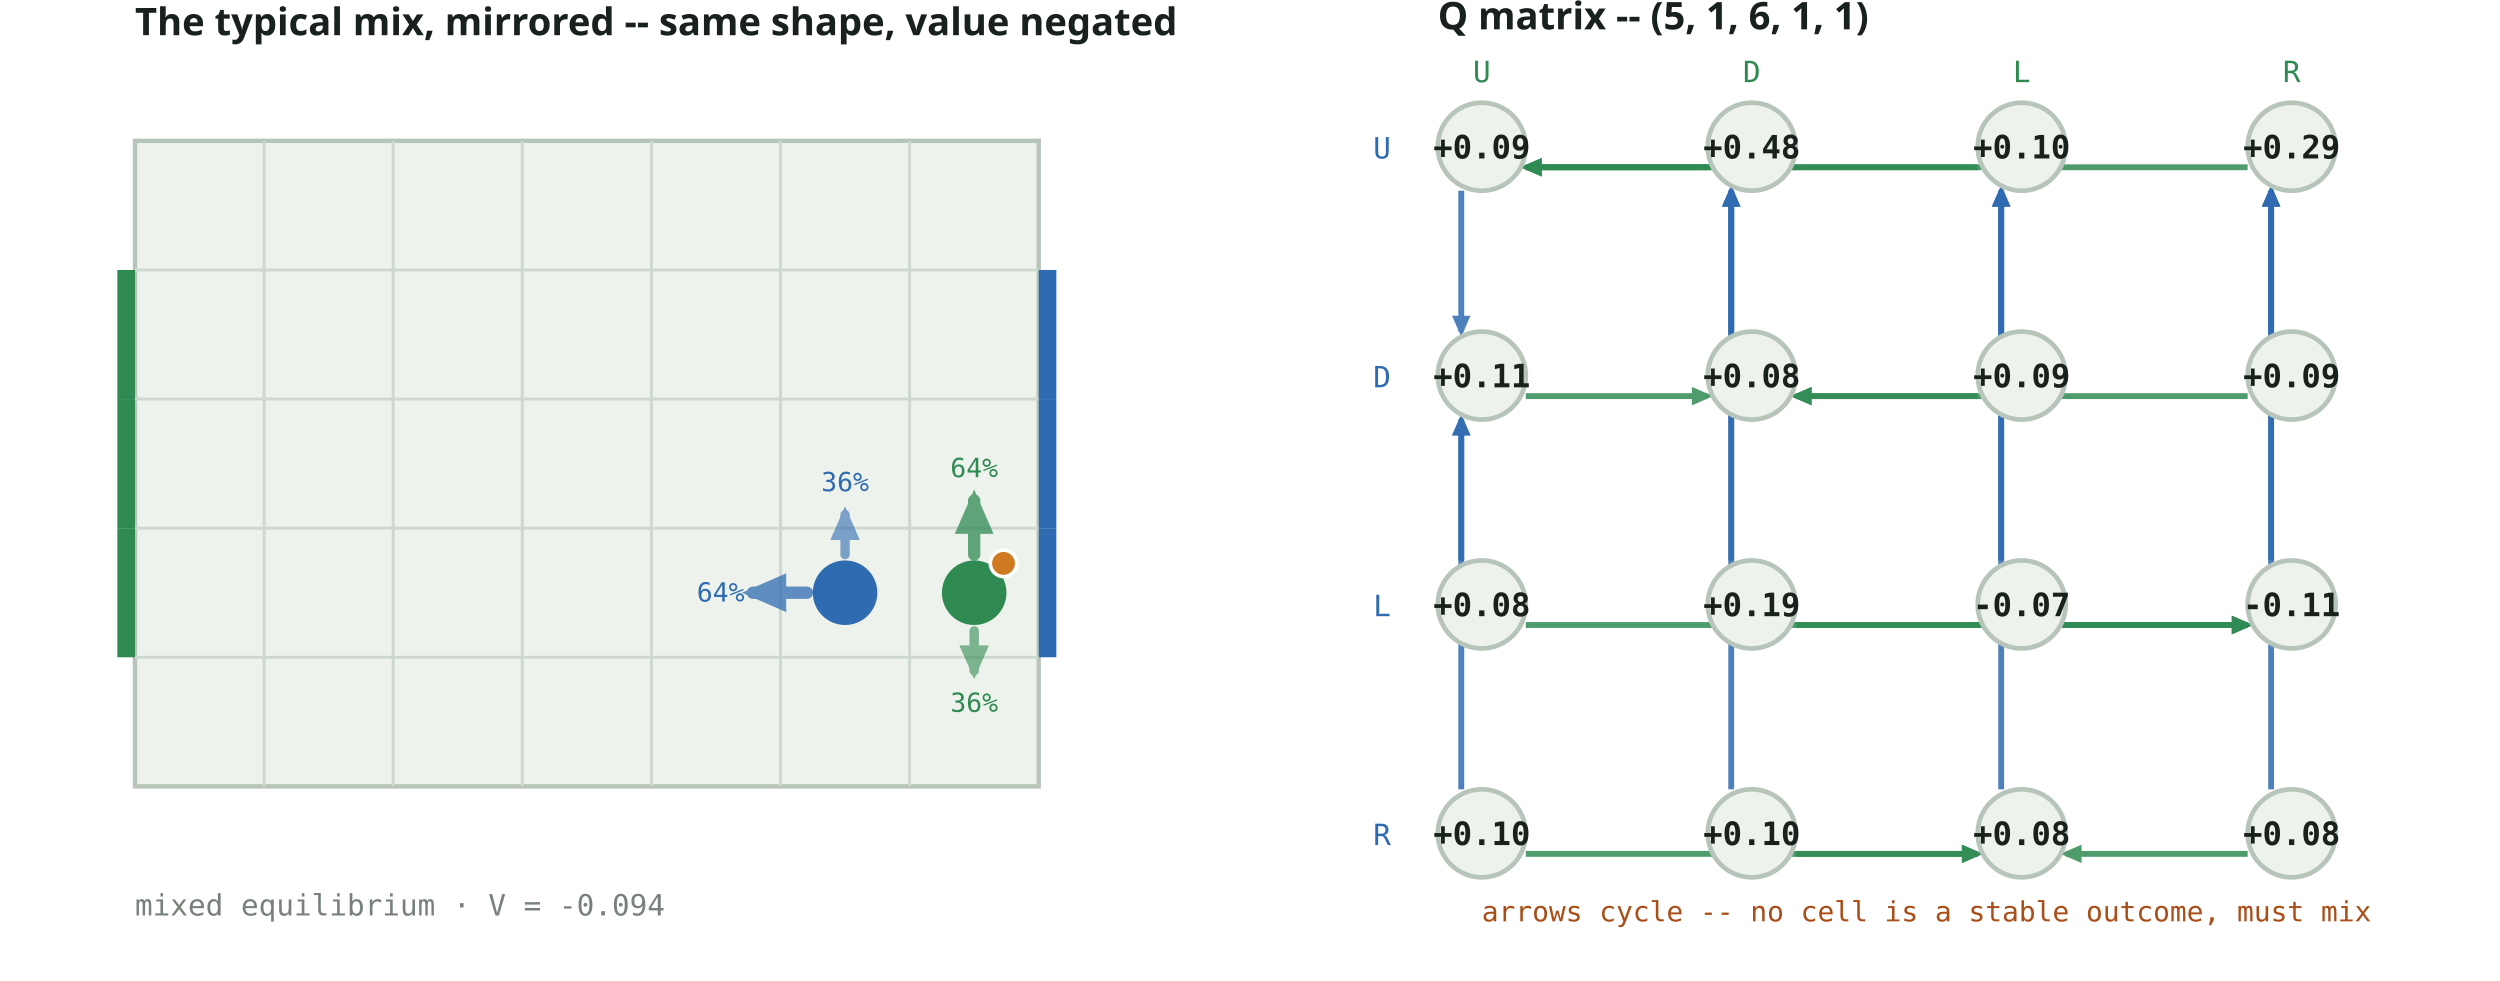
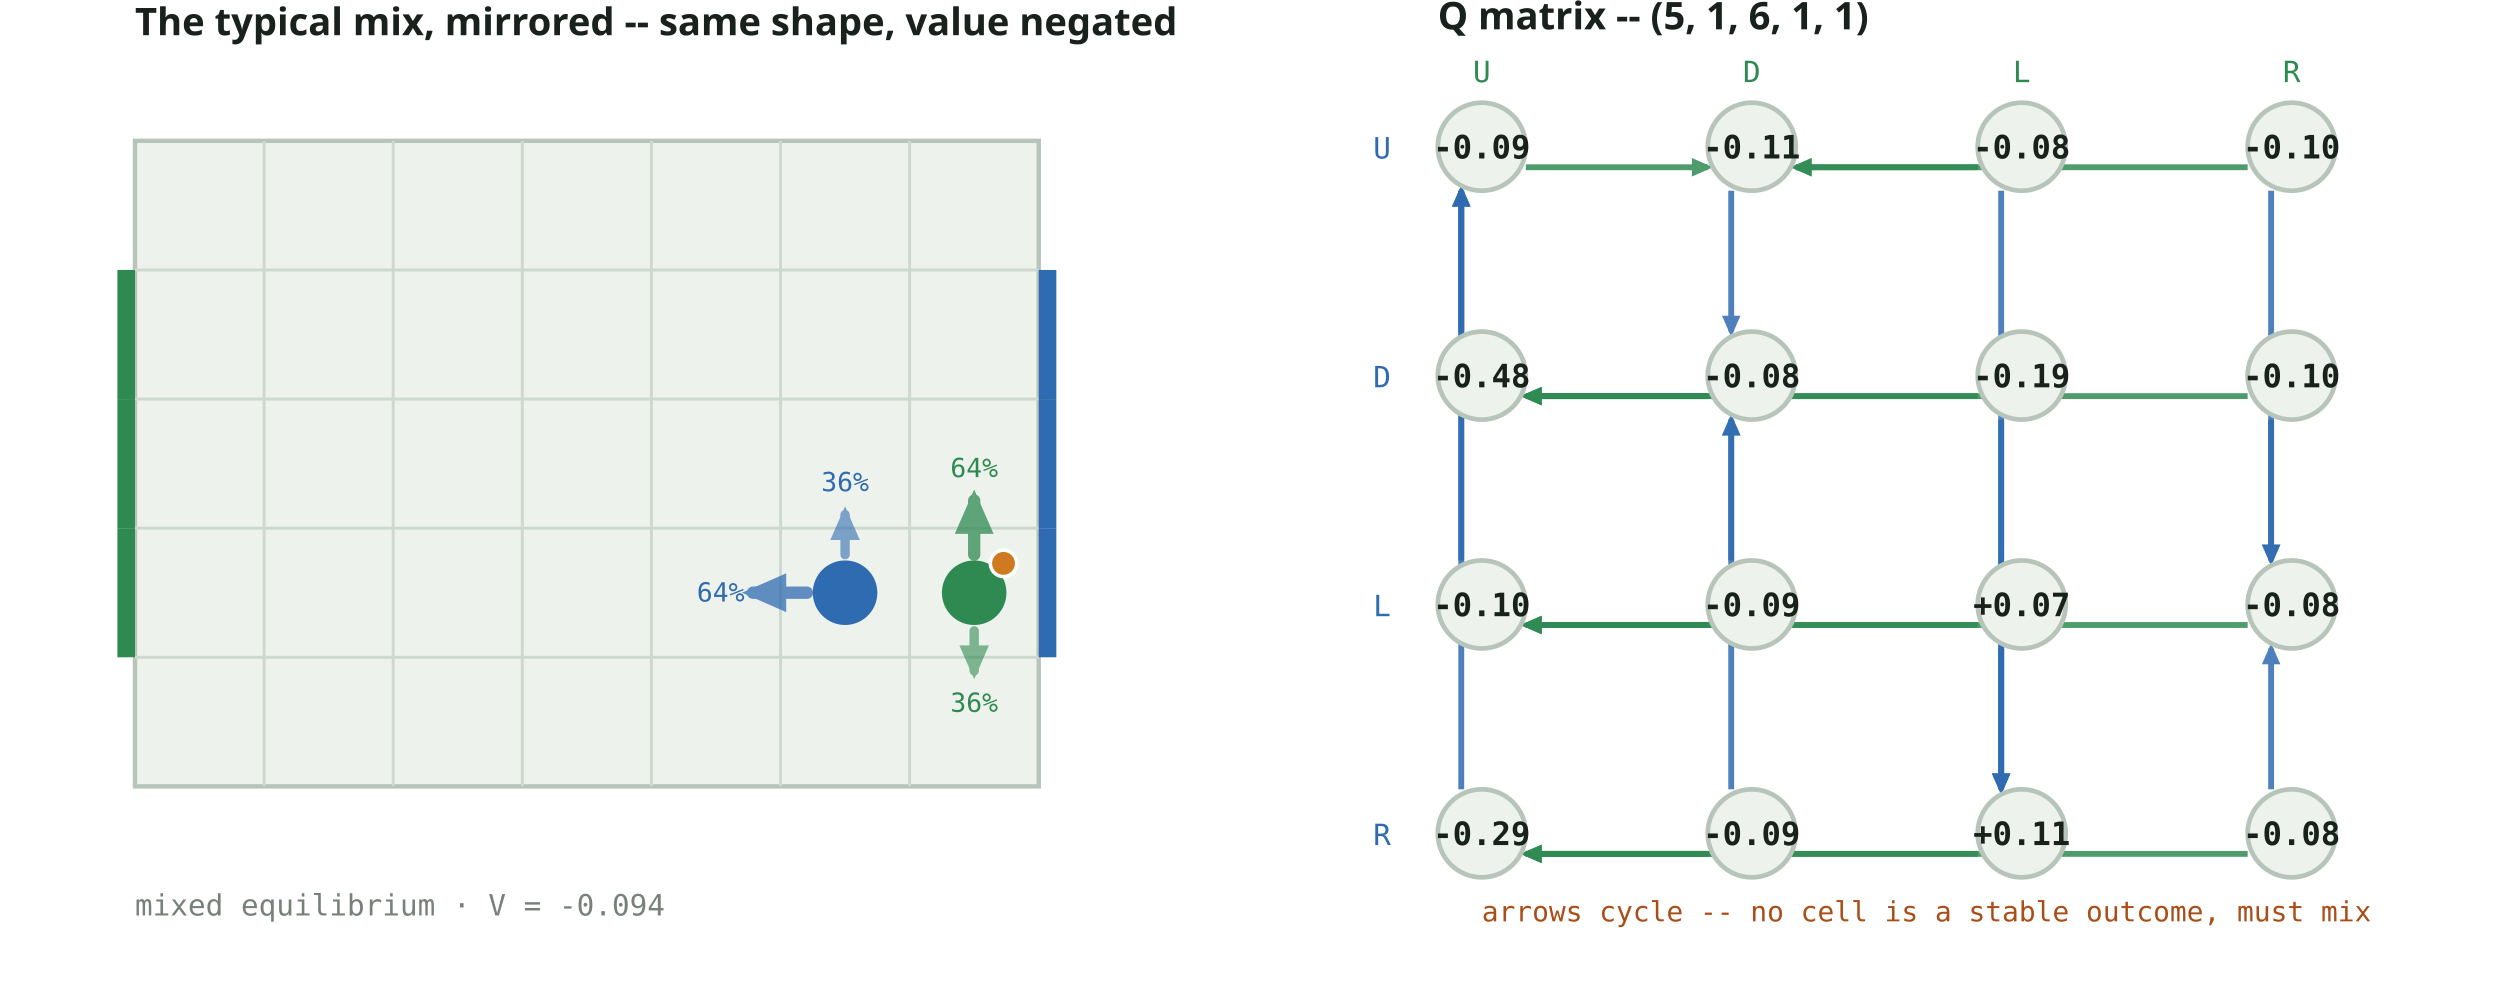
<svg xmlns="http://www.w3.org/2000/svg" viewBox="0 0 852 334" role="img" aria-label="panel">
  <g transform="translate(16.0 18.0)">
    <clipPath id="pnl0">
      <rect x="-16.0" y="-16.0" width="418.0" height="330.0" />
    </clipPath>
    <g clip-path="url(#pnl0)">
      <defs>
        <marker id="ah-2f6bb0" viewBox="0 0 8 8" refX="6" refY="4" markerWidth="3.6" markerHeight="3.6" orient="auto">
          <path d="M0 0.5 L8 4 L0 7.5 z" fill="var(--p0, #2f6bb0)" />
        </marker>
        <marker id="ah-2f8a52" viewBox="0 0 8 8" refX="6" refY="4" markerWidth="3.6" markerHeight="3.6" orient="auto">
          <path d="M0 0.5 L8 4 L0 7.5 z" fill="var(--p1, #2f8a52)" />
        </marker>
      </defs>
      <rect x="30" y="30" width="308" height="220" fill="var(--tint, #eef2ec)" stroke="var(--rule-strong, #b7c4b9)" stroke-width="1.5" />
      <line x1="74" y1="30" x2="74" y2="250" stroke="var(--rule, #cdd8ce)" stroke-width="1" />
      <line x1="118" y1="30" x2="118" y2="250" stroke="var(--rule, #cdd8ce)" stroke-width="1" />
      <line x1="162" y1="30" x2="162" y2="250" stroke="var(--rule, #cdd8ce)" stroke-width="1" />
      <line x1="206" y1="30" x2="206" y2="250" stroke="var(--rule, #cdd8ce)" stroke-width="1" />
      <line x1="250" y1="30" x2="250" y2="250" stroke="var(--rule, #cdd8ce)" stroke-width="1" />
      <line x1="294" y1="30" x2="294" y2="250" stroke="var(--rule, #cdd8ce)" stroke-width="1" />
      <line x1="30" y1="74" x2="338" y2="74" stroke="var(--rule, #cdd8ce)" stroke-width="1" />
      <line x1="30" y1="118" x2="338" y2="118" stroke="var(--rule, #cdd8ce)" stroke-width="1" />
      <line x1="30" y1="162" x2="338" y2="162" stroke="var(--rule, #cdd8ce)" stroke-width="1" />
      <line x1="30" y1="206" x2="338" y2="206" stroke="var(--rule, #cdd8ce)" stroke-width="1" />
      <rect x="24" y="162" width="6" height="44" fill="var(--p1, #2f8a52)" />
      <rect x="338" y="162" width="6" height="44" fill="var(--p0, #2f6bb0)" />
      <rect x="24" y="118" width="6" height="44" fill="var(--p1, #2f8a52)" />
      <rect x="338" y="118" width="6" height="44" fill="var(--p0, #2f6bb0)" />
      <rect x="24" y="74" width="6" height="44" fill="var(--p1, #2f8a52)" />
      <rect x="338" y="74" width="6" height="44" fill="var(--p0, #2f6bb0)" />
      <circle cx="272.0" cy="184.0" r="11" fill="var(--p0, #2f6bb0)" />
      <circle cx="316.0" cy="184.0" r="11" fill="var(--p1, #2f8a52)" />
      <circle cx="326.0" cy="174.0" r="4.5" fill="var(--ball, #cf7a20)" stroke="var(--paper, #ffffff)" stroke-width="1.2" />
      <line x1="272.0" y1="171.0" x2="272.0" y2="157.4" stroke="var(--p0, #2f6bb0)" stroke-width="3.2" stroke-linecap="round" opacity="0.60" marker-end="url(#ah-2f6bb0)" />
      <text x="272.0" y="149.4" text-anchor="middle" font-family="ui-monospace,monospace" font-size="9" fill="var(--p0, #2f6bb0)">36%</text>
      <line x1="259.0" y1="184.0" x2="240.6" y2="184.0" stroke="var(--p0, #2f6bb0)" stroke-width="4.2" stroke-linecap="round" opacity="0.75" marker-end="url(#ah-2f6bb0)" />
      <text x="229.6" y="187.0" text-anchor="middle" font-family="ui-monospace,monospace" font-size="9" fill="var(--p0, #2f6bb0)">64%</text>
      <line x1="316.0" y1="171.0" x2="316.0" y2="152.6" stroke="var(--p1, #2f8a52)" stroke-width="4.2" stroke-linecap="round" opacity="0.75" marker-end="url(#ah-2f8a52)" />
      <text x="316.0" y="144.6" text-anchor="middle" font-family="ui-monospace,monospace" font-size="9" fill="var(--p1, #2f8a52)">64%</text>
      <line x1="316.0" y1="197.0" x2="316.0" y2="210.6" stroke="var(--p1, #2f8a52)" stroke-width="3.2" stroke-linecap="round" opacity="0.60" marker-end="url(#ah-2f8a52)" />
      <text x="316.0" y="224.6" text-anchor="middle" font-family="ui-monospace,monospace" font-size="9" fill="var(--p1, #2f8a52)">36%</text>
      <text x="30" y="294" font-family="ui-monospace,monospace" font-size="10" fill="var(--ink-faint, #77817a)">mixed equilibrium · V = -0.094</text>
      <text x="30" y="-6" font-family="Barlow Semi Condensed,sans-serif" font-weight="600" font-size="13" fill="var(--ink, #19211c)">The typical mix, mirrored -- same shape, value negated</text>
    </g>
  </g>
  <g transform="translate(459.0 16.0)">
    <clipPath id="pnl1">
      <rect x="-16.0" y="-16.0" width="400.0" height="334.0" />
    </clipPath>
    <g clip-path="url(#pnl1)">
      <text x="31" y="-6" font-family="Barlow Semi Condensed,sans-serif" font-weight="600" font-size="13" fill="var(--ink, #19211c)">Q matrix -- (5, 1, 6, 1, 1)</text>
      <defs>
        <marker id="ah-2f6bb0" viewBox="0 0 8 8" refX="6" refY="4" markerWidth="3.6" markerHeight="3.6" orient="auto">
          <path d="M0 0.5 L8 4 L0 7.5 z" fill="var(--p0, #2f6bb0)" />
        </marker>
        <marker id="ah-2f8a52" viewBox="0 0 8 8" refX="6" refY="4" markerWidth="3.6" markerHeight="3.6" orient="auto">
          <path d="M0 0.5 L8 4 L0 7.5 z" fill="var(--p1, #2f8a52)" />
        </marker>
      </defs>
      <text x="46" y="12" text-anchor="middle" font-family="ui-monospace,monospace" font-size="10" fill="var(--p1, #2f8a52)">U</text>
      <text x="138" y="12" text-anchor="middle" font-family="ui-monospace,monospace" font-size="10" fill="var(--p1, #2f8a52)">D</text>
      <text x="230" y="12" text-anchor="middle" font-family="ui-monospace,monospace" font-size="10" fill="var(--p1, #2f8a52)">L</text>
      <text x="322" y="12" text-anchor="middle" font-family="ui-monospace,monospace" font-size="10" fill="var(--p1, #2f8a52)">R</text>
      <text x="12" y="38" text-anchor="middle" font-family="ui-monospace,monospace" font-size="10" fill="var(--p0, #2f6bb0)">U</text>
      <text x="12" y="116" text-anchor="middle" font-family="ui-monospace,monospace" font-size="10" fill="var(--p0, #2f6bb0)">D</text>
      <text x="12" y="194" text-anchor="middle" font-family="ui-monospace,monospace" font-size="10" fill="var(--p0, #2f6bb0)">L</text>
      <text x="12" y="272" text-anchor="middle" font-family="ui-monospace,monospace" font-size="10" fill="var(--p0, #2f6bb0)">R</text>
-       <line x1="39.0" y1="49.0" x2="39.0" y2="97.0" stroke="var(--p0, #2f6bb0)" stroke-width="2" marker-end="url(#ah-2f6bb0)" opacity=".85" />
-       <line x1="39.0" y1="175.0" x2="39.0" y2="127.0" stroke="var(--p0, #2f6bb0)" stroke-width="2" marker-end="url(#ah-2f6bb0)" opacity=".85" />
-       <line x1="39.0" y1="253.0" x2="39.0" y2="127.0" stroke="var(--p0, #2f6bb0)" stroke-width="2" marker-end="url(#ah-2f6bb0)" opacity=".85" />
-       <line x1="131.0" y1="97.0" x2="131.0" y2="49.0" stroke="var(--p0, #2f6bb0)" stroke-width="2" marker-end="url(#ah-2f6bb0)" opacity=".85" />
-       <line x1="131.0" y1="175.0" x2="131.0" y2="49.0" stroke="var(--p0, #2f6bb0)" stroke-width="2" marker-end="url(#ah-2f6bb0)" opacity=".85" />
-       <line x1="131.0" y1="253.0" x2="131.0" y2="49.0" stroke="var(--p0, #2f6bb0)" stroke-width="2" marker-end="url(#ah-2f6bb0)" opacity=".85" />
-       <line x1="223.0" y1="97.0" x2="223.0" y2="49.0" stroke="var(--p0, #2f6bb0)" stroke-width="2" marker-end="url(#ah-2f6bb0)" opacity=".85" />
-       <line x1="223.0" y1="175.0" x2="223.0" y2="49.0" stroke="var(--p0, #2f6bb0)" stroke-width="2" marker-end="url(#ah-2f6bb0)" opacity=".85" />
-       <line x1="223.0" y1="253.0" x2="223.0" y2="49.0" stroke="var(--p0, #2f6bb0)" stroke-width="2" marker-end="url(#ah-2f6bb0)" opacity=".85" />
-       <line x1="315.0" y1="97.0" x2="315.0" y2="49.0" stroke="var(--p0, #2f6bb0)" stroke-width="2" marker-end="url(#ah-2f6bb0)" opacity=".85" />
-       <line x1="315.0" y1="175.0" x2="315.0" y2="49.0" stroke="var(--p0, #2f6bb0)" stroke-width="2" marker-end="url(#ah-2f6bb0)" opacity=".85" />
-       <line x1="315.0" y1="253.0" x2="315.0" y2="49.0" stroke="var(--p0, #2f6bb0)" stroke-width="2" marker-end="url(#ah-2f6bb0)" opacity=".85" />
-       <line x1="123.0" y1="41.0" x2="61.0" y2="41.0" stroke="var(--p1, #2f8a52)" stroke-width="2" marker-end="url(#ah-2f8a52)" opacity=".85" />
-       <line x1="215.0" y1="41.0" x2="61.0" y2="41.0" stroke="var(--p1, #2f8a52)" stroke-width="2" marker-end="url(#ah-2f8a52)" opacity=".85" />
-       <line x1="307.0" y1="41.0" x2="61.0" y2="41.0" stroke="var(--p1, #2f8a52)" stroke-width="2" marker-end="url(#ah-2f8a52)" opacity=".85" />
-       <line x1="61.0" y1="119.0" x2="123.0" y2="119.0" stroke="var(--p1, #2f8a52)" stroke-width="2" marker-end="url(#ah-2f8a52)" opacity=".85" />
-       <line x1="215.0" y1="119.0" x2="153.0" y2="119.0" stroke="var(--p1, #2f8a52)" stroke-width="2" marker-end="url(#ah-2f8a52)" opacity=".85" />
-       <line x1="307.0" y1="119.0" x2="153.0" y2="119.0" stroke="var(--p1, #2f8a52)" stroke-width="2" marker-end="url(#ah-2f8a52)" opacity=".85" />
-       <line x1="61.0" y1="197.0" x2="307.0" y2="197.0" stroke="var(--p1, #2f8a52)" stroke-width="2" marker-end="url(#ah-2f8a52)" opacity=".85" />
-       <line x1="153.0" y1="197.0" x2="307.0" y2="197.0" stroke="var(--p1, #2f8a52)" stroke-width="2" marker-end="url(#ah-2f8a52)" opacity=".85" />
-       <line x1="245.0" y1="197.0" x2="307.0" y2="197.0" stroke="var(--p1, #2f8a52)" stroke-width="2" marker-end="url(#ah-2f8a52)" opacity=".85" />
-       <line x1="61.0" y1="275.0" x2="215.0" y2="275.0" stroke="var(--p1, #2f8a52)" stroke-width="2" marker-end="url(#ah-2f8a52)" opacity=".85" />
-       <line x1="153.0" y1="275.0" x2="215.0" y2="275.0" stroke="var(--p1, #2f8a52)" stroke-width="2" marker-end="url(#ah-2f8a52)" opacity=".85" />
-       <line x1="307.0" y1="275.0" x2="245.0" y2="275.0" stroke="var(--p1, #2f8a52)" stroke-width="2" marker-end="url(#ah-2f8a52)" opacity=".85" />
+       <line x1="39.0" y1="97.0" x2="39.0" y2="49.0" stroke="var(--p0, #2f6bb0)" stroke-width="2" marker-end="url(#ah-2f6bb0)" opacity=".85" />
+       <line x1="39.0" y1="175.0" x2="39.0" y2="49.0" stroke="var(--p0, #2f6bb0)" stroke-width="2" marker-end="url(#ah-2f6bb0)" opacity=".85" />
+       <line x1="39.0" y1="253.0" x2="39.0" y2="49.0" stroke="var(--p0, #2f6bb0)" stroke-width="2" marker-end="url(#ah-2f6bb0)" opacity=".85" />
+       <line x1="131.0" y1="49.0" x2="131.0" y2="97.0" stroke="var(--p0, #2f6bb0)" stroke-width="2" marker-end="url(#ah-2f6bb0)" opacity=".85" />
+       <line x1="131.0" y1="175.0" x2="131.0" y2="127.0" stroke="var(--p0, #2f6bb0)" stroke-width="2" marker-end="url(#ah-2f6bb0)" opacity=".85" />
+       <line x1="131.0" y1="253.0" x2="131.0" y2="127.0" stroke="var(--p0, #2f6bb0)" stroke-width="2" marker-end="url(#ah-2f6bb0)" opacity=".85" />
+       <line x1="223.0" y1="49.0" x2="223.0" y2="253.0" stroke="var(--p0, #2f6bb0)" stroke-width="2" marker-end="url(#ah-2f6bb0)" opacity=".85" />
+       <line x1="223.0" y1="127.0" x2="223.0" y2="253.0" stroke="var(--p0, #2f6bb0)" stroke-width="2" marker-end="url(#ah-2f6bb0)" opacity=".85" />
+       <line x1="223.0" y1="205.0" x2="223.0" y2="253.0" stroke="var(--p0, #2f6bb0)" stroke-width="2" marker-end="url(#ah-2f6bb0)" opacity=".85" />
+       <line x1="315.0" y1="49.0" x2="315.0" y2="175.0" stroke="var(--p0, #2f6bb0)" stroke-width="2" marker-end="url(#ah-2f6bb0)" opacity=".85" />
+       <line x1="315.0" y1="127.0" x2="315.0" y2="175.0" stroke="var(--p0, #2f6bb0)" stroke-width="2" marker-end="url(#ah-2f6bb0)" opacity=".85" />
+       <line x1="315.0" y1="253.0" x2="315.0" y2="205.0" stroke="var(--p0, #2f6bb0)" stroke-width="2" marker-end="url(#ah-2f6bb0)" opacity=".85" />
+       <line x1="61.0" y1="41.0" x2="123.0" y2="41.0" stroke="var(--p1, #2f8a52)" stroke-width="2" marker-end="url(#ah-2f8a52)" opacity=".85" />
+       <line x1="215.0" y1="41.0" x2="153.0" y2="41.0" stroke="var(--p1, #2f8a52)" stroke-width="2" marker-end="url(#ah-2f8a52)" opacity=".85" />
+       <line x1="307.0" y1="41.0" x2="153.0" y2="41.0" stroke="var(--p1, #2f8a52)" stroke-width="2" marker-end="url(#ah-2f8a52)" opacity=".85" />
+       <line x1="123.0" y1="119.0" x2="61.0" y2="119.0" stroke="var(--p1, #2f8a52)" stroke-width="2" marker-end="url(#ah-2f8a52)" opacity=".85" />
+       <line x1="215.0" y1="119.0" x2="61.0" y2="119.0" stroke="var(--p1, #2f8a52)" stroke-width="2" marker-end="url(#ah-2f8a52)" opacity=".85" />
+       <line x1="307.0" y1="119.0" x2="61.0" y2="119.0" stroke="var(--p1, #2f8a52)" stroke-width="2" marker-end="url(#ah-2f8a52)" opacity=".85" />
+       <line x1="123.0" y1="197.0" x2="61.0" y2="197.0" stroke="var(--p1, #2f8a52)" stroke-width="2" marker-end="url(#ah-2f8a52)" opacity=".85" />
+       <line x1="215.0" y1="197.0" x2="61.0" y2="197.0" stroke="var(--p1, #2f8a52)" stroke-width="2" marker-end="url(#ah-2f8a52)" opacity=".85" />
+       <line x1="307.0" y1="197.0" x2="61.0" y2="197.0" stroke="var(--p1, #2f8a52)" stroke-width="2" marker-end="url(#ah-2f8a52)" opacity=".85" />
+       <line x1="123.0" y1="275.0" x2="61.0" y2="275.0" stroke="var(--p1, #2f8a52)" stroke-width="2" marker-end="url(#ah-2f8a52)" opacity=".85" />
+       <line x1="215.0" y1="275.0" x2="61.0" y2="275.0" stroke="var(--p1, #2f8a52)" stroke-width="2" marker-end="url(#ah-2f8a52)" opacity=".85" />
+       <line x1="307.0" y1="275.0" x2="61.0" y2="275.0" stroke="var(--p1, #2f8a52)" stroke-width="2" marker-end="url(#ah-2f8a52)" opacity=".85" />
      <circle cx="46.0" cy="34.0" r="15" fill="var(--tint, #eef2ec)" stroke="var(--rule-strong, #b7c4b9)" stroke-width="1.6" />
-       <text x="46.0" y="38.0" text-anchor="middle" font-family="ui-monospace,monospace" font-weight="600" font-size="11" fill="var(--ink, #19211c)">+0.09</text>
+       <text x="46.0" y="38.0" text-anchor="middle" font-family="ui-monospace,monospace" font-weight="600" font-size="11" fill="var(--ink, #19211c)">-0.09</text>
      <circle cx="138.0" cy="34.0" r="15" fill="var(--tint, #eef2ec)" stroke="var(--rule-strong, #b7c4b9)" stroke-width="1.6" />
-       <text x="138.0" y="38.0" text-anchor="middle" font-family="ui-monospace,monospace" font-weight="600" font-size="11" fill="var(--ink, #19211c)">+0.48</text>
+       <text x="138.0" y="38.0" text-anchor="middle" font-family="ui-monospace,monospace" font-weight="600" font-size="11" fill="var(--ink, #19211c)">-0.11</text>
      <circle cx="230.0" cy="34.0" r="15" fill="var(--tint, #eef2ec)" stroke="var(--rule-strong, #b7c4b9)" stroke-width="1.6" />
-       <text x="230.0" y="38.0" text-anchor="middle" font-family="ui-monospace,monospace" font-weight="600" font-size="11" fill="var(--ink, #19211c)">+0.10</text>
+       <text x="230.0" y="38.0" text-anchor="middle" font-family="ui-monospace,monospace" font-weight="600" font-size="11" fill="var(--ink, #19211c)">-0.08</text>
      <circle cx="322.0" cy="34.0" r="15" fill="var(--tint, #eef2ec)" stroke="var(--rule-strong, #b7c4b9)" stroke-width="1.6" />
-       <text x="322.0" y="38.0" text-anchor="middle" font-family="ui-monospace,monospace" font-weight="600" font-size="11" fill="var(--ink, #19211c)">+0.29</text>
+       <text x="322.0" y="38.0" text-anchor="middle" font-family="ui-monospace,monospace" font-weight="600" font-size="11" fill="var(--ink, #19211c)">-0.10</text>
      <circle cx="46.0" cy="112.0" r="15" fill="var(--tint, #eef2ec)" stroke="var(--rule-strong, #b7c4b9)" stroke-width="1.6" />
-       <text x="46.0" y="116.0" text-anchor="middle" font-family="ui-monospace,monospace" font-weight="600" font-size="11" fill="var(--ink, #19211c)">+0.11</text>
+       <text x="46.0" y="116.0" text-anchor="middle" font-family="ui-monospace,monospace" font-weight="600" font-size="11" fill="var(--ink, #19211c)">-0.48</text>
      <circle cx="138.0" cy="112.0" r="15" fill="var(--tint, #eef2ec)" stroke="var(--rule-strong, #b7c4b9)" stroke-width="1.6" />
-       <text x="138.0" y="116.0" text-anchor="middle" font-family="ui-monospace,monospace" font-weight="600" font-size="11" fill="var(--ink, #19211c)">+0.08</text>
+       <text x="138.0" y="116.0" text-anchor="middle" font-family="ui-monospace,monospace" font-weight="600" font-size="11" fill="var(--ink, #19211c)">-0.08</text>
      <circle cx="230.0" cy="112.0" r="15" fill="var(--tint, #eef2ec)" stroke="var(--rule-strong, #b7c4b9)" stroke-width="1.6" />
-       <text x="230.0" y="116.0" text-anchor="middle" font-family="ui-monospace,monospace" font-weight="600" font-size="11" fill="var(--ink, #19211c)">+0.09</text>
+       <text x="230.0" y="116.0" text-anchor="middle" font-family="ui-monospace,monospace" font-weight="600" font-size="11" fill="var(--ink, #19211c)">-0.19</text>
      <circle cx="322.0" cy="112.0" r="15" fill="var(--tint, #eef2ec)" stroke="var(--rule-strong, #b7c4b9)" stroke-width="1.6" />
-       <text x="322.0" y="116.0" text-anchor="middle" font-family="ui-monospace,monospace" font-weight="600" font-size="11" fill="var(--ink, #19211c)">+0.09</text>
+       <text x="322.0" y="116.0" text-anchor="middle" font-family="ui-monospace,monospace" font-weight="600" font-size="11" fill="var(--ink, #19211c)">-0.10</text>
      <circle cx="46.0" cy="190.0" r="15" fill="var(--tint, #eef2ec)" stroke="var(--rule-strong, #b7c4b9)" stroke-width="1.6" />
-       <text x="46.0" y="194.0" text-anchor="middle" font-family="ui-monospace,monospace" font-weight="600" font-size="11" fill="var(--ink, #19211c)">+0.08</text>
+       <text x="46.0" y="194.0" text-anchor="middle" font-family="ui-monospace,monospace" font-weight="600" font-size="11" fill="var(--ink, #19211c)">-0.10</text>
      <circle cx="138.0" cy="190.0" r="15" fill="var(--tint, #eef2ec)" stroke="var(--rule-strong, #b7c4b9)" stroke-width="1.6" />
-       <text x="138.0" y="194.0" text-anchor="middle" font-family="ui-monospace,monospace" font-weight="600" font-size="11" fill="var(--ink, #19211c)">+0.19</text>
+       <text x="138.0" y="194.0" text-anchor="middle" font-family="ui-monospace,monospace" font-weight="600" font-size="11" fill="var(--ink, #19211c)">-0.09</text>
      <circle cx="230.0" cy="190.0" r="15" fill="var(--tint, #eef2ec)" stroke="var(--rule-strong, #b7c4b9)" stroke-width="1.6" />
-       <text x="230.0" y="194.0" text-anchor="middle" font-family="ui-monospace,monospace" font-weight="600" font-size="11" fill="var(--ink, #19211c)">-0.07</text>
+       <text x="230.0" y="194.0" text-anchor="middle" font-family="ui-monospace,monospace" font-weight="600" font-size="11" fill="var(--ink, #19211c)">+0.07</text>
      <circle cx="322.0" cy="190.0" r="15" fill="var(--tint, #eef2ec)" stroke="var(--rule-strong, #b7c4b9)" stroke-width="1.6" />
-       <text x="322.0" y="194.0" text-anchor="middle" font-family="ui-monospace,monospace" font-weight="600" font-size="11" fill="var(--ink, #19211c)">-0.11</text>
+       <text x="322.0" y="194.0" text-anchor="middle" font-family="ui-monospace,monospace" font-weight="600" font-size="11" fill="var(--ink, #19211c)">-0.08</text>
      <circle cx="46.0" cy="268.0" r="15" fill="var(--tint, #eef2ec)" stroke="var(--rule-strong, #b7c4b9)" stroke-width="1.6" />
-       <text x="46.0" y="272.0" text-anchor="middle" font-family="ui-monospace,monospace" font-weight="600" font-size="11" fill="var(--ink, #19211c)">+0.10</text>
+       <text x="46.0" y="272.0" text-anchor="middle" font-family="ui-monospace,monospace" font-weight="600" font-size="11" fill="var(--ink, #19211c)">-0.29</text>
      <circle cx="138.0" cy="268.0" r="15" fill="var(--tint, #eef2ec)" stroke="var(--rule-strong, #b7c4b9)" stroke-width="1.6" />
-       <text x="138.0" y="272.0" text-anchor="middle" font-family="ui-monospace,monospace" font-weight="600" font-size="11" fill="var(--ink, #19211c)">+0.10</text>
+       <text x="138.0" y="272.0" text-anchor="middle" font-family="ui-monospace,monospace" font-weight="600" font-size="11" fill="var(--ink, #19211c)">-0.09</text>
      <circle cx="230.0" cy="268.0" r="15" fill="var(--tint, #eef2ec)" stroke="var(--rule-strong, #b7c4b9)" stroke-width="1.6" />
-       <text x="230.0" y="272.0" text-anchor="middle" font-family="ui-monospace,monospace" font-weight="600" font-size="11" fill="var(--ink, #19211c)">+0.08</text>
+       <text x="230.0" y="272.0" text-anchor="middle" font-family="ui-monospace,monospace" font-weight="600" font-size="11" fill="var(--ink, #19211c)">+0.11</text>
      <circle cx="322.0" cy="268.0" r="15" fill="var(--tint, #eef2ec)" stroke="var(--rule-strong, #b7c4b9)" stroke-width="1.6" />
-       <text x="322.0" y="272.0" text-anchor="middle" font-family="ui-monospace,monospace" font-weight="600" font-size="11" fill="var(--ink, #19211c)">+0.08</text>
+       <text x="322.0" y="272.0" text-anchor="middle" font-family="ui-monospace,monospace" font-weight="600" font-size="11" fill="var(--ink, #19211c)">-0.08</text>
      <text x="46" y="298" font-family="ui-monospace,monospace" font-size="9.5" fill="#a94e18">arrows cycle -- no cell is a stable outcome, must mix</text>
    </g>
  </g>
</svg>
